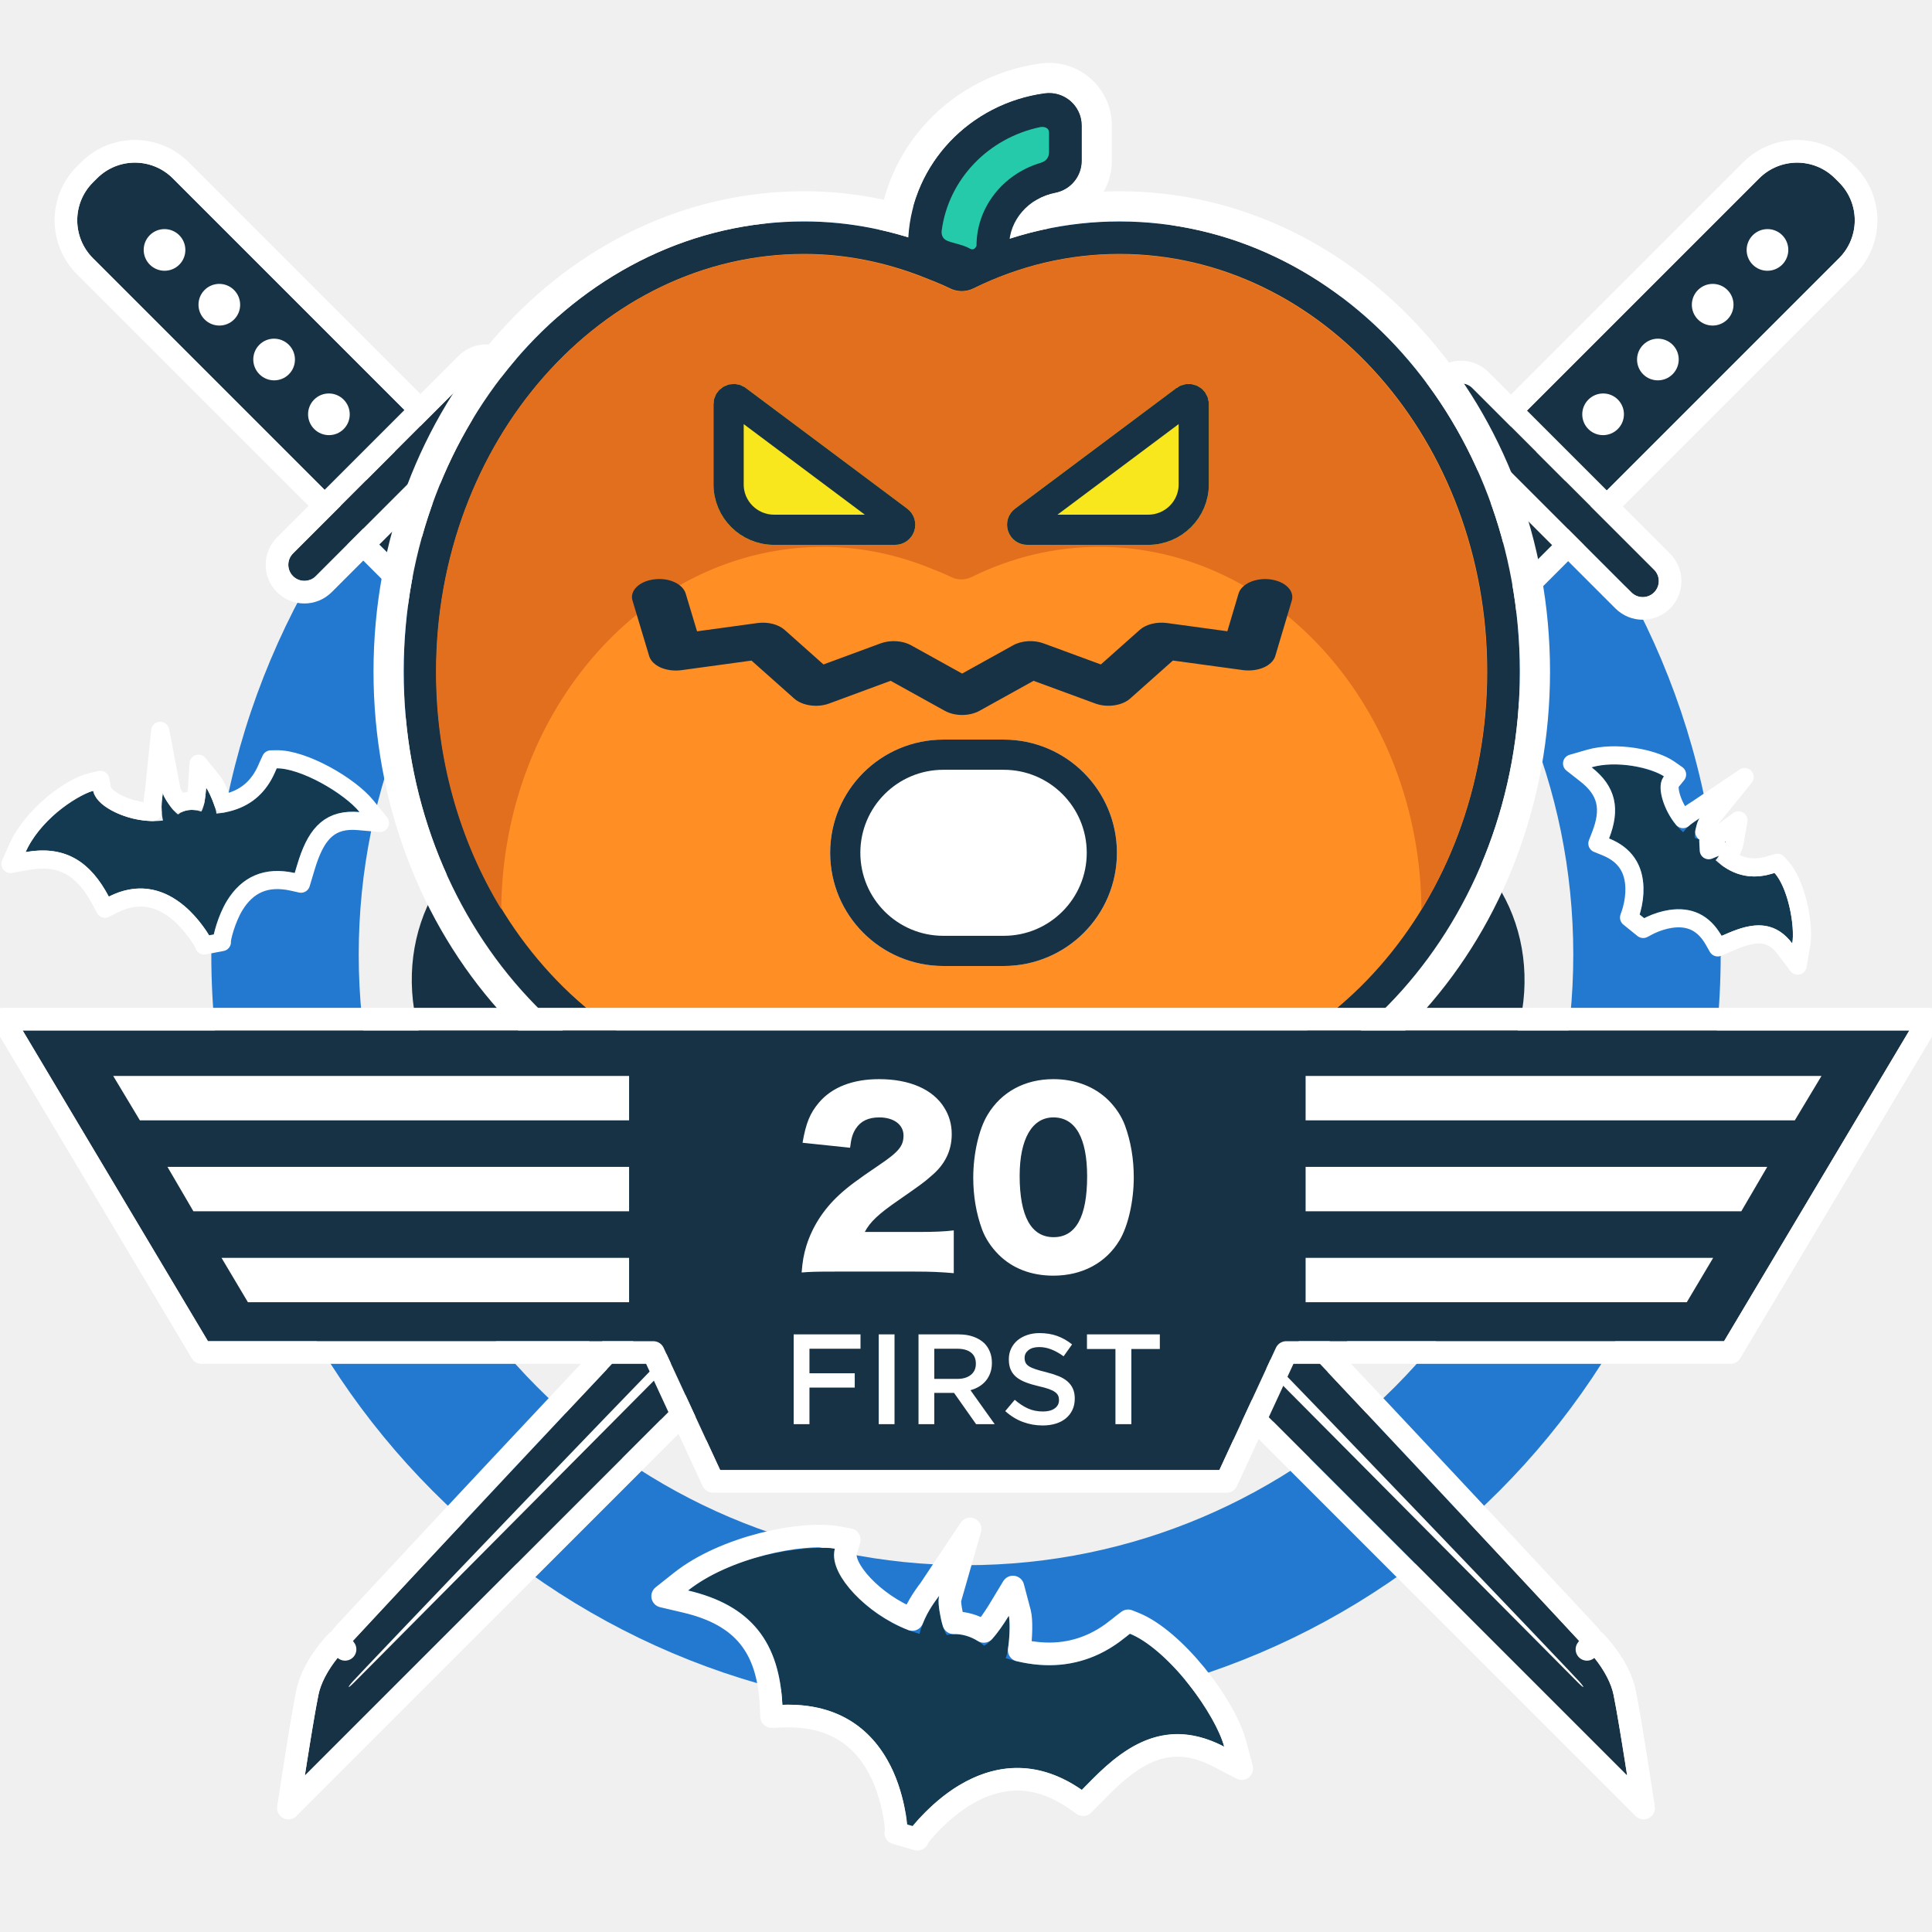
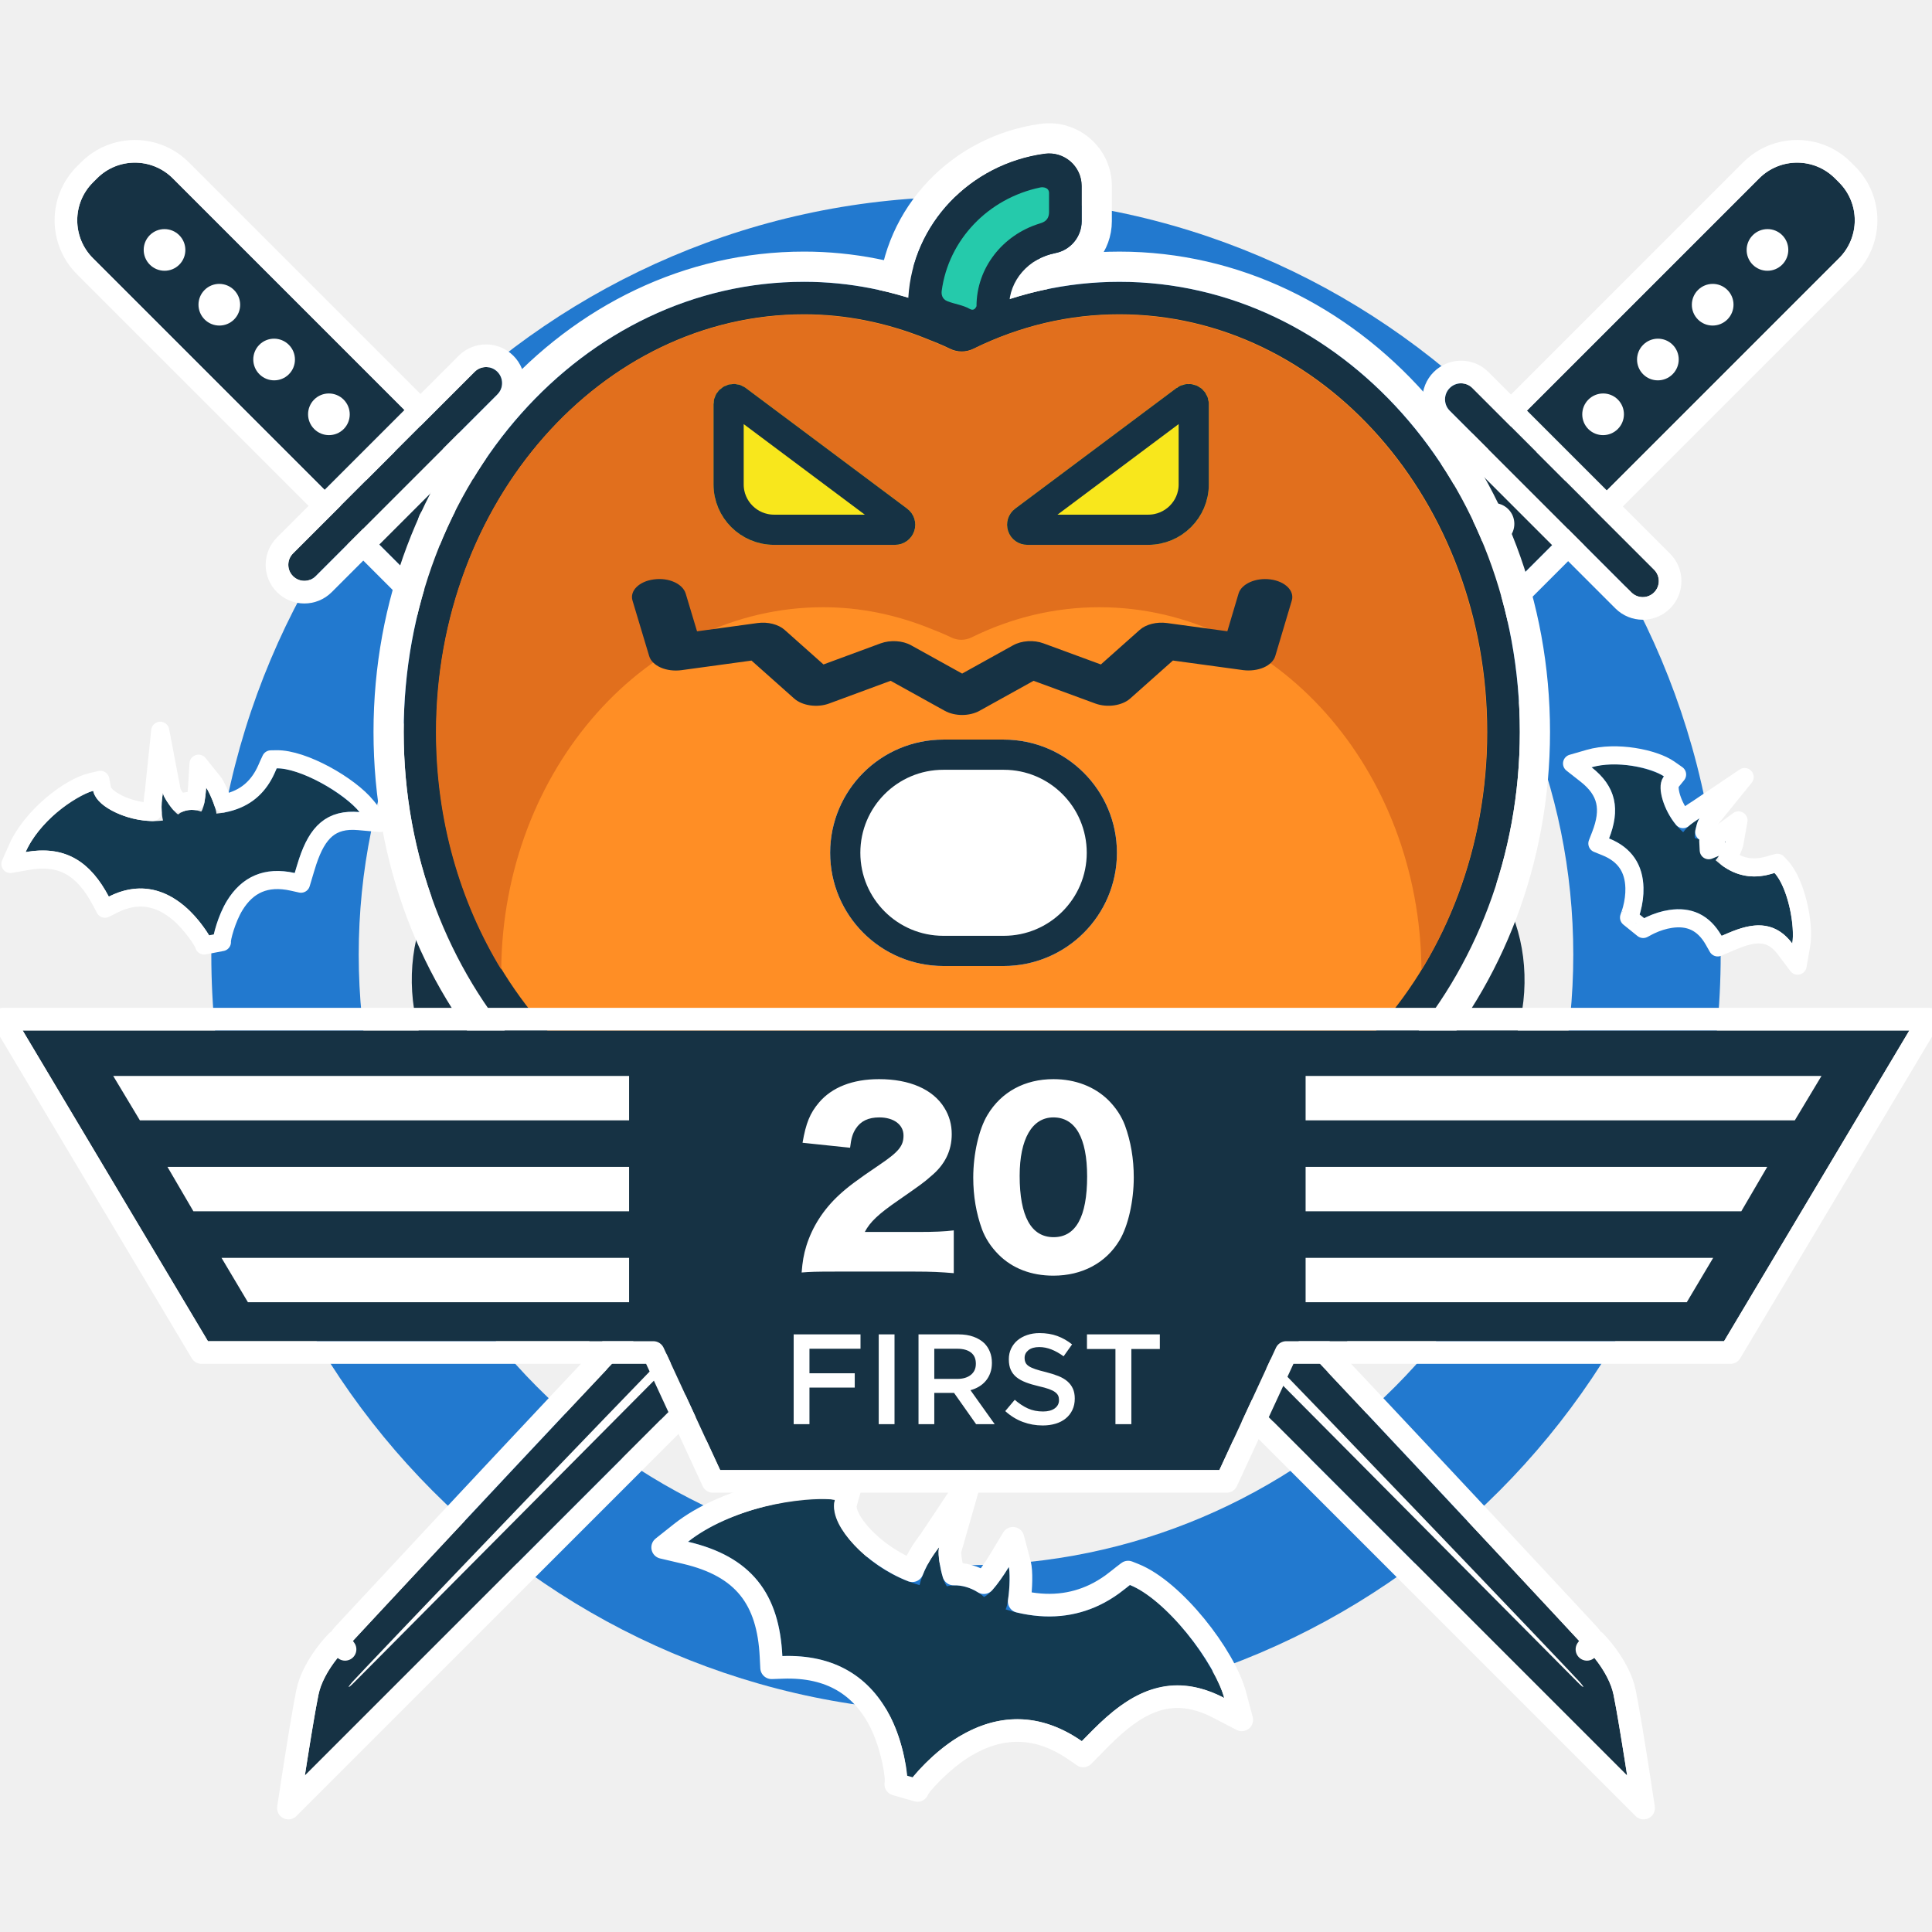
<svg xmlns="http://www.w3.org/2000/svg" xmlns:xlink="http://www.w3.org/1999/xlink" width="128" height="128" viewBox="0 0 128 128">
  <defs>
-     <path id="a" d="M62.861,64.463 C61.961,64.026 60.957,64.077 60.299,64.463 C59.811,64.087 59.09,62.581 59.09,62.102 C59.016,62.334 58.481,63.494 58.537,64.886 C54.835,64.886 51.589,62.569 51.589,61 C50.481,61.111 45.525,62.824 43,66.352 C47.667,66.124 49.891,68.374 51.094,71.91 C58.658,69.452 61.407,77.414 61.407,78 C61.407,77.473 64.421,69.383 71.721,71.862 C72.993,69.526 74.946,65.481 80,66.509 C78.942,64.741 74.8,61.323 71.93,61.036 C71.409,61.737 69.519,64.974 64.463,64.862 C64.559,64.242 64.104,62.462 63.89,62.103 C63.753,62.606 63.321,64.057 62.861,64.463 Z" />
+     <path id="a" d="M62.861,61.233 C61.961,60.796 60.957,60.847 60.299,61.233 C59.811,60.857 59.09,59.351 59.09,58.872 C59.016,59.104 58.481,60.264 58.537,61.656 C54.835,61.656 51.589,59.339 51.589,57.77 C50.481,57.881 45.525,59.594 43,63.122 C47.667,62.894 49.891,65.144 51.094,68.68 C58.658,66.222 61.407,74.184 61.407,74.77 C61.407,74.243 64.421,66.153 71.721,68.632 C72.993,66.296 74.946,62.251 80,63.279 C78.942,61.511 74.8,58.093 71.93,57.806 C71.409,58.507 69.519,61.744 64.463,61.632 C64.559,61.012 64.104,59.232 63.89,58.873 C63.753,59.376 63.321,60.827 62.861,61.233 Z" />
    <path id="b" d="M111.977,12.022 C111.673,11.638 111.228,11.458 110.867,11.504 C110.729,11.231 110.713,10.387 110.807,10.165 C110.729,10.258 110.269,10.687 110.02,11.344 C108.416,10.595 107.466,8.864 107.774,8.137 C107.272,7.965 104.788,7.756 103,8.88 C105.067,9.718 105.588,11.21 105.414,13.092 C109.174,13.484 108.799,17.729 108.684,18 C108.788,17.756 111.685,14.617 114.36,17.243 C115.371,16.418 117.013,14.939 119,16.438 C118.89,15.404 117.767,12.983 116.58,12.269 C116.216,12.488 114.761,13.606 112.592,12.531 C112.756,12.264 112.909,11.347 112.887,11.137 C112.729,11.342 112.256,11.927 111.977,12.022 Z" />
    <path id="c" d="M13.221,10.229 C12.841,9.729 12.285,9.496 11.833,9.555 C11.662,9.2 11.641,8.103 11.759,7.815 C11.662,7.935 11.087,8.493 10.775,9.347 C8.77,8.373 7.582,6.124 7.968,5.179 C7.34,4.954 4.235,4.682 2,6.143 C4.584,7.233 5.235,9.174 5.017,11.62 C9.718,12.129 9.249,17.647 9.105,18 C9.235,17.683 12.856,13.602 16.2,17.016 C17.463,15.943 19.516,14.02 22,15.969 C21.862,14.626 20.459,11.478 18.975,10.55 C18.52,10.835 16.701,12.288 13.99,10.89 C14.195,10.543 14.386,9.351 14.358,9.078 C14.161,9.345 13.57,10.105 13.221,10.229 Z" />
    <path id="d" d="M5.12,3.553 C5.12,1.591 6.707,0 8.664,0 L9.059,0 C11.016,0 12.603,1.59 12.603,3.553 L12.603,47.784 L5.12,47.784 L5.12,3.553 Z" />
    <path id="e" d="M0,0 L6.302,0 C6.302,0 6.165,16.61 5.504,42.956 C4.843,69.302 4.032,90.533 4.032,90.533 C4.032,90.533 4.032,92.57 3.151,93.904 C2.27,95.239 0,98.332 0,98.332 L0,0 Z" />
    <rect id="f" width="17.723" height="1.975" y="47.389" rx=".987" />
    <path id="g" d="M5.12,3.553 C5.12,1.591 6.707,0 8.664,0 L9.059,0 C11.016,0 12.603,1.59 12.603,3.553 L12.603,47.784 L5.12,47.784 L5.12,3.553 Z" />
    <path id="h" d="M0,0 L6.302,0 C6.302,0 6.165,16.61 5.504,42.956 C4.843,69.302 4.032,90.533 4.032,90.533 C4.032,90.533 4.032,92.57 3.151,93.904 C2.27,95.239 0,98.332 0,98.332 L0,0 Z" />
    <rect id="i" width="17.723" height="1.975" y="47.389" rx=".987" />
    <rect id="j" width="19.149" height="2.126" x=".461" y=".654" rx="1.063" />
    <rect id="k" width="19.149" height="2.126" x=".536" y=".361" rx="1.063" />
    <path id="l" d="M44.92,4.6 C44.92,5.63 44.189,6.516 43.175,6.714 C41.394,7.061 40.114,8.543 40.114,10.234 L40.114,10.598 C40.114,12.152 38.513,13.195 37.085,12.571 C36.475,12.304 35.808,12.075 35.005,11.848 C34.029,11.572 33.376,10.656 33.437,9.647 C33.729,4.783 37.531,0.81 42.464,0.132 C43.763,-0.046 44.92,0.959 44.92,2.266 L44.92,4.6 Z" />
    <path id="m" d="M36.976,11.031 C40.294,9.43 43.812,8.616 47.42,8.616 C62.118,8.616 73.95,22.051 73.95,38.44 C73.95,54.829 62.118,68.265 47.42,68.265 L26.533,68.265 C11.835,68.265 0.003,54.83 0.003,38.44 C0.003,22.051 11.835,8.615 26.533,8.615 C29.524,8.615 32.481,9.203 35.362,10.352 C36.235,10.7 36.592,10.848 36.976,11.031 Z" />
-     <rect id="n" width="19" height="15" x="28.257" y="42.946" rx="7.5" />
-     <path id="o" d="M41.314,30.044 C40.738,30.044 40.228,29.677 40.046,29.133 C39.863,28.589 40.051,27.989 40.512,27.645 L51.206,19.651 C51.611,19.346 52.155,19.302 52.606,19.524 C53.059,19.751 53.345,20.211 53.345,20.716 L53.345,26.046 C53.345,28.25 51.546,30.044 49.334,30.044 L41.314,30.044 Z M32.56,30.044 L24.539,30.044 C22.328,30.044 20.529,28.25 20.529,26.046 L20.529,20.716 C20.529,20.211 20.815,19.751 21.268,19.524 C21.718,19.302 22.262,19.346 22.667,19.651 L33.361,27.645 C33.822,27.989 34.01,28.589 33.827,29.133 C33.646,29.677 33.135,30.044 32.56,30.044 Z" />
+     <rect id="n" width="19" height="15" x="28.257" y="38.946" rx="7.5" />
+     <path id="o" d="M41.314,26.044 C40.738,26.044 40.228,25.677 40.046,25.133 C39.863,24.589 40.051,23.989 40.512,23.645 L51.206,15.651 C51.611,15.346 52.155,15.302 52.606,15.524 C53.059,15.751 53.345,16.211 53.345,16.716 L53.345,22.046 C53.345,24.25 51.546,26.044 49.334,26.044 L41.314,26.044 Z M32.56,26.044 L24.539,26.044 C22.328,26.044 20.529,24.25 20.529,22.046 L20.529,16.716 C20.529,16.211 20.815,15.751 21.268,15.524 C21.718,15.302 22.262,15.346 22.667,15.651 L33.361,23.645 C33.822,23.989 34.01,24.589 33.827,25.133 C33.646,25.677 33.135,26.044 32.56,26.044 Z" />
    <path id="p" d="M84.736,83.858 L114.223,83.858 L126.5,63.27 L1.5,63.27 L13.777,83.858 L43.764,83.858 L47.713,92.395 L80.787,92.395 L84.736,83.858 Z" />
  </defs>
  <g fill="none" fill-rule="evenodd">
    <rect width="128" height="128" />
    <g transform="translate(0 5)">
      <g fill-rule="nonzero" transform="translate(1 8.034)">
        <path fill="#2279CF" d="M63,90.664 C85.211,90.664 103.234,72.563 103.234,50.215 C103.234,27.866 85.211,9.766 63,9.766 C40.789,9.766 22.766,27.866 22.766,50.215 C22.766,72.563 40.789,90.664 63,90.664 Z M63,100.429 C35.386,100.429 13,77.947 13,50.215 C13,22.482 35.386,0 63,0 C90.614,0 113,22.482 113,50.215 C113,77.947 90.614,100.429 63,100.429 Z" />
        <g transform="translate(0 30.966)" stroke-linecap="round" stroke-linejoin="round">
-           <g transform="rotate(16 61.5 69.5)">
+           <g transform="rotate(16 61.5 66.27)">
            <use fill="#133A51" fill-rule="evenodd" xlink:href="#a" />
-             <path stroke="#FFFFFF" stroke-width="1.5" d="M62.583,63.556 C62.774,63.162 63,62.518 63.166,61.907 L63.628,60.199 L64.534,61.719 C64.777,62.127 65.072,63.236 65.18,64.105 C67.148,64.019 68.664,63.37 69.854,62.322 C70.207,62.01 70.512,61.679 70.795,61.32 C70.961,61.109 71.368,60.535 71.329,60.588 L71.582,60.248 L72.005,60.29 C74.811,60.57 79.259,63.809 80.644,66.124 L81.516,67.583 L79.85,67.244 C76.96,66.656 75.097,67.759 73.483,70.284 C73.289,70.586 73.101,70.905 72.894,71.277 C72.813,71.422 72.732,71.569 72.629,71.759 C72.502,71.994 72.434,72.121 72.379,72.221 L72.077,72.776 L71.48,72.573 C68.567,71.583 66.237,72.328 64.374,74.317 C63.173,75.599 62.157,77.631 62.157,78 L60.657,78 C60.657,77.572 59.715,75.59 58.538,74.324 C56.719,72.367 54.363,71.636 51.326,72.623 L50.623,72.851 L50.384,72.151 C49.153,68.537 47,66.907 43.037,67.101 L41.488,67.177 L42.39,65.916 C44.55,62.898 49.166,60.49 51.514,60.254 L52.339,60.171 L52.339,61 C52.339,62.129 54.999,63.838 57.809,64.102 C57.854,63.615 57.955,63.137 58.098,62.665 C58.191,62.357 58.4,61.796 58.376,61.874 L59.84,57.281 L59.84,62.102 C59.84,62.31 60.207,63.096 60.506,63.557 C61.146,63.355 61.882,63.352 62.583,63.556 Z" />
+             <path stroke="#FFFFFF" stroke-width="1.5" d="M62.583,60.326 C62.774,59.932 63,59.288 63.166,58.677 L63.628,56.969 L64.534,58.489 C64.777,58.897 65.072,60.006 65.18,60.875 C67.148,60.789 68.664,60.14 69.854,59.092 C70.207,58.78 70.512,58.449 70.795,58.09 C70.961,57.879 71.368,57.305 71.329,57.358 L71.582,57.018 L72.005,57.06 C74.811,57.34 79.259,60.579 80.644,62.894 L81.516,64.353 L79.85,64.014 C76.96,63.426 75.097,64.529 73.483,67.054 C73.289,67.356 73.101,67.675 72.894,68.047 C72.813,68.192 72.732,68.339 72.629,68.529 C72.502,68.764 72.434,68.891 72.379,68.991 L72.077,69.546 L71.48,69.343 C68.567,68.353 66.237,69.098 64.374,71.087 C63.173,72.369 62.157,74.401 62.157,74.77 L60.657,74.77 C60.657,74.342 59.715,72.36 58.538,71.094 C56.719,69.137 54.363,68.406 51.326,69.393 L50.623,69.621 L50.384,68.921 C49.153,65.307 47,63.677 43.037,63.871 L41.488,63.947 L42.39,62.686 C44.55,59.668 49.166,57.26 51.514,57.024 L52.339,56.941 L52.339,57.77 C52.339,58.899 54.999,60.608 57.809,60.872 C57.854,60.385 57.955,59.907 58.098,59.435 C58.191,59.127 58.4,58.566 58.376,58.644 L59.84,54.051 L59.84,58.872 C59.84,59.08 60.207,59.866 60.506,60.327 C61.146,60.125 61.882,60.122 62.583,60.326 Z" />
          </g>
          <g transform="rotate(16 111 13)">
            <use fill="#133A51" fill-rule="evenodd" xlink:href="#b" />
            <path stroke="#FFFFFF" stroke-width="1.2" d="M112.013,11.239 C112.173,11.352 112.321,11.49 112.447,11.65 L111.977,12.022 L111.783,11.454 C111.81,11.445 111.9,11.36 112.013,11.239 Z M112.013,11.239 C112.136,11.107 112.287,10.933 112.411,10.771 L113.326,9.58 L113.483,11.074 C113.508,11.304 113.442,11.781 113.338,12.198 C114.238,12.52 115.014,12.43 115.728,12.075 C115.835,12.022 115.934,11.966 116.039,11.901 C116.084,11.874 116.238,11.775 116.271,11.755 L116.58,11.569 L116.889,11.755 C118.121,12.496 119.445,14.959 119.597,16.374 L119.744,17.75 L118.639,16.917 C117.529,16.08 116.584,16.269 115.331,17.231 C115.236,17.303 115.14,17.38 115.027,17.472 C114.968,17.52 114.772,17.681 114.739,17.708 L114.323,18.047 L113.94,17.671 C112.952,16.702 111.913,16.588 110.806,17.092 C110.387,17.282 109.984,17.553 109.634,17.861 C109.419,18.049 109.224,18.265 109.236,18.234 L108.132,17.766 C108.127,17.777 108.156,17.484 108.151,17.184 C108.143,16.711 108.073,16.222 107.93,15.772 C107.553,14.579 106.752,13.835 105.352,13.689 L104.762,13.627 L104.816,13.037 C104.986,11.2 104.423,10.104 102.775,9.436 L101.689,8.995 L102.681,8.372 C104.278,7.368 106.834,7.18 107.969,7.57 L108.578,7.779 L108.326,8.372 C108.164,8.755 108.811,9.845 109.77,10.509 C109.793,10.472 109.817,10.436 109.841,10.399 C110.022,10.132 110.665,9.401 110.348,9.779 L112.927,6.708 L111.36,10.4 C111.34,10.445 111.342,10.718 111.358,10.942 C111.587,10.996 111.81,11.097 112.013,11.239 Z" />
          </g>
          <g transform="rotate(-33 12 11.5)">
            <use fill="#133A51" fill-rule="evenodd" xlink:href="#c" />
            <path stroke="#FFFFFF" stroke-width="1.2" d="M13.281,9.435 C13.457,9.25 13.685,8.979 13.876,8.721 L14.798,7.472 L14.955,9.017 C14.986,9.322 14.883,10.023 14.736,10.574 C15.958,11.071 17.007,10.96 17.969,10.463 C18.106,10.392 18.234,10.317 18.368,10.231 C18.426,10.193 18.618,10.066 18.657,10.041 L18.975,9.842 L19.293,10.041 C20.786,10.974 22.414,14.124 22.597,15.907 L22.741,17.313 L21.63,16.441 C20.182,15.306 18.942,15.565 17.331,16.85 C17.212,16.945 17.091,17.046 16.948,17.167 C16.874,17.229 16.629,17.438 16.588,17.473 L16.162,17.835 L15.771,17.436 C14.491,16.129 13.136,15.974 11.703,16.651 C10.767,17.094 9.741,18.029 9.661,18.227 L8.55,17.773 C8.649,17.53 8.626,16.101 8.304,15.043 C7.813,13.428 6.762,12.412 4.953,12.216 L4.368,12.153 L4.42,11.566 C4.639,9.098 3.895,7.594 1.767,6.696 L0.728,6.258 L1.672,5.641 C3.631,4.36 6.787,4.119 8.17,4.614 L8.76,4.825 L8.523,5.405 C8.27,6.025 9.182,7.607 10.507,8.5 C10.558,8.408 10.613,8.318 10.67,8.229 C10.8,8.029 10.937,7.848 11.083,7.675 C11.158,7.587 11.296,7.434 11.292,7.438 L13.859,4.26 L12.315,8.042 C12.272,8.147 12.274,8.634 12.311,8.977 C12.653,9.041 12.988,9.2 13.281,9.435 Z" />
          </g>
        </g>
        <path fill="#163244" d="M61.572,57.869 L61.588,71.63 C61.588,71.63 61.9,77.089 54.559,81.346 C48.916,84.617 41.829,82.421 38.317,76.312 C36.392,72.962 35.922,68.768 37.042,65.229 C33.43,64.433 30.048,61.928 28.122,58.578 C24.61,52.469 26.26,45.207 31.903,41.935 C39.439,37.566 44.559,40.83 44.559,40.83 L55.9,47.686 C55.631,48.48 55.485,49.33 55.485,50.215 C55.485,51.084 55.626,51.92 55.886,52.701 C55.07,52.235 54.037,52.204 53.165,52.709 C51.857,53.468 51.409,55.147 52.164,56.461 C52.919,57.774 54.591,58.224 55.899,57.466 C56.741,56.978 57.227,56.108 57.265,55.2 C58.348,56.52 59.853,57.479 61.572,57.869 Z M70.651,47.558 L81.728,40.86 C81.728,40.86 86.849,37.597 94.385,41.966 C100.027,45.238 101.677,52.5 98.165,58.609 C96.239,61.958 92.858,64.464 89.245,65.26 C90.365,68.799 89.896,72.993 87.97,76.343 C84.458,82.452 77.371,84.648 71.729,81.376 C64.387,77.12 64.699,71.661 64.699,71.661 L64.715,57.932 C66.417,57.619 67.926,56.751 69.051,55.523 C69.17,56.322 69.637,57.061 70.388,57.497 C71.696,58.255 73.368,57.805 74.123,56.491 C74.878,55.178 74.43,53.498 73.122,52.74 C72.372,52.305 71.503,52.268 70.755,52.563 C70.986,51.821 71.11,51.033 71.11,50.215 C71.11,49.282 70.948,48.387 70.651,47.558 Z M57.332,45.149 L46.016,38.862 C46.016,38.862 40.642,36.04 40.642,27.301 C40.642,20.758 46.079,15.692 53.103,15.692 C56.954,15.692 60.806,17.381 63.298,20.125 C65.79,17.381 69.642,15.692 73.493,15.692 C80.517,15.692 85.954,20.758 85.954,27.301 C85.954,35.814 81.091,38.273 81.091,38.273 L69.243,45.124 C68.162,43.852 66.684,42.931 65.001,42.556 C65.63,42.052 66.032,41.277 66.032,40.407 C66.032,38.89 64.808,37.661 63.298,37.661 C61.788,37.661 60.564,38.89 60.564,40.407 C60.564,41.277 60.966,42.052 61.595,42.556 C59.901,42.934 58.415,43.864 57.332,45.149 Z M63.298,54.53 C60.925,54.53 59.001,52.598 59.001,50.215 C59.001,47.831 60.925,45.899 63.298,45.899 C65.671,45.899 67.595,47.831 67.595,50.215 C67.595,52.598 65.671,54.53 63.298,54.53 Z" />
      </g>
      <g transform="rotate(-45 15.968 6.576)">
        <use fill="#163244" xlink:href="#d" />
        <path stroke="#FFFFFF" stroke-width="1.5" d="M4.37,3.553 C4.37,1.177 6.292,-0.75 8.664,-0.75 L9.059,-0.75 C11.431,-0.75 13.353,1.176 13.353,3.553 L13.353,48.534 L4.37,48.534 L4.37,3.553 Z" />
        <path fill="#FFFFFF" d="M8.862,7.898 C8.1,7.898 7.483,7.279 7.483,6.516 C7.483,5.753 8.1,5.134 8.862,5.134 C9.623,5.134 10.24,5.753 10.24,6.516 C10.24,7.279 9.623,7.898 8.862,7.898 Z M8.862,13.032 C8.1,13.032 7.483,12.413 7.483,11.65 C7.483,10.886 8.1,10.268 8.862,10.268 C9.623,10.268 10.24,10.886 10.24,11.65 C10.24,12.413 9.623,13.032 8.862,13.032 Z M8.862,18.166 C8.1,18.166 7.483,17.547 7.483,16.784 C7.483,16.02 8.1,15.401 8.862,15.401 C9.623,15.401 10.24,16.02 10.24,16.784 C10.24,17.547 9.623,18.166 8.862,18.166 Z M8.862,23.3 C8.1,23.3 7.483,22.681 7.483,21.917 C7.483,21.154 8.1,20.535 8.862,20.535 C9.623,20.535 10.24,21.154 10.24,21.917 C10.24,22.681 9.623,23.3 8.862,23.3 Z M8.862,28.433 C8.1,28.433 7.483,27.815 7.483,27.051 C7.483,26.288 8.1,25.669 8.862,25.669 C9.623,25.669 10.24,26.288 10.24,27.051 C10.24,27.815 9.623,28.433 8.862,28.433 Z M8.862,33.567 C8.1,33.567 7.483,32.948 7.483,32.185 C7.483,31.422 8.1,30.803 8.862,30.803 C9.623,30.803 10.24,31.422 10.24,32.185 C10.24,32.948 9.623,33.567 8.862,33.567 Z M8.862,38.701 C8.1,38.701 7.483,38.082 7.483,37.319 C7.483,36.555 8.1,35.937 8.862,35.937 C9.623,35.937 10.24,36.555 10.24,37.319 C10.24,38.082 9.623,38.701 8.862,38.701 Z M8.862,43.835 C8.1,43.835 7.483,43.216 7.483,42.453 C7.483,41.689 8.1,41.07 8.862,41.07 C9.623,41.07 10.24,41.689 10.24,42.453 C10.24,43.216 9.623,43.835 8.862,43.835 Z" />
        <g transform="translate(5.908 48.179)">
          <g stroke-linecap="round" stroke-linejoin="round">
            <use fill="#163244" xlink:href="#e" />
            <path stroke="#FFFFFF" stroke-width="1.5" d="M-0.75,-0.75 L7.058,-0.75 L7.052,0.006 C7.05,0.136 7.048,0.393 7.044,0.773 C7.038,1.405 7.03,2.154 7.02,3.016 C6.991,5.478 6.952,8.351 6.9,11.61 C6.754,20.919 6.543,31.446 6.254,42.975 C6.154,46.95 6.048,50.947 5.935,54.948 C5.683,63.927 5.412,72.528 5.142,80.45 C5.047,83.223 4.959,85.713 4.88,87.882 C4.853,88.642 4.828,89.307 4.807,89.873 C4.794,90.212 4.786,90.444 4.032,90.533 L4.782,90.533 C4.782,90.699 4.769,90.972 4.732,91.317 C4.67,91.892 4.559,92.469 4.383,93.015 C4.228,93.498 4.029,93.936 3.777,94.318 C3.48,94.767 3.018,95.43 2.43,96.253 C2.394,96.304 2.394,96.304 2.357,96.355 C1.974,96.892 1.563,97.461 1.153,98.025 C0.906,98.364 0.714,98.626 0.605,98.776 L-0.75,100.622 L-0.75,-0.75 Z" />
          </g>
          <path fill="#FFFFFF" d="M2.363,0 L3.491,0 C3.491,0 3.345,15.817 3.097,40.576 C2.85,65.335 2.2,91.112 2.165,91.686 C2.13,92.26 2.055,92.292 2.055,91.67 C2.055,90.469 2.363,0 2.363,0 Z" />
        </g>
        <g>
          <use fill="#163244" xlink:href="#f" />
          <rect width="19.223" height="3.475" x="-.75" y="46.639" stroke="#FFFFFF" stroke-width="1.5" rx="1.737" />
        </g>
      </g>
      <g transform="scale(-1 1) rotate(-45 -48.032 161.086)">
        <use fill="#163244" xlink:href="#g" />
        <path stroke="#FFFFFF" stroke-width="1.5" d="M4.37,3.553 C4.37,1.177 6.292,-0.75 8.664,-0.75 L9.059,-0.75 C11.431,-0.75 13.353,1.176 13.353,3.553 L13.353,48.534 L4.37,48.534 L4.37,3.553 Z" />
        <path fill="#FFFFFF" d="M8.862,7.898 C8.1,7.898 7.483,7.279 7.483,6.516 C7.483,5.753 8.1,5.134 8.862,5.134 C9.623,5.134 10.24,5.753 10.24,6.516 C10.24,7.279 9.623,7.898 8.862,7.898 Z M8.862,13.032 C8.1,13.032 7.483,12.413 7.483,11.65 C7.483,10.886 8.1,10.268 8.862,10.268 C9.623,10.268 10.24,10.886 10.24,11.65 C10.24,12.413 9.623,13.032 8.862,13.032 Z M8.862,18.166 C8.1,18.166 7.483,17.547 7.483,16.784 C7.483,16.02 8.1,15.401 8.862,15.401 C9.623,15.401 10.24,16.02 10.24,16.784 C10.24,17.547 9.623,18.166 8.862,18.166 Z M8.862,23.3 C8.1,23.3 7.483,22.681 7.483,21.917 C7.483,21.154 8.1,20.535 8.862,20.535 C9.623,20.535 10.24,21.154 10.24,21.917 C10.24,22.681 9.623,23.3 8.862,23.3 Z M8.862,28.433 C8.1,28.433 7.483,27.815 7.483,27.051 C7.483,26.288 8.1,25.669 8.862,25.669 C9.623,25.669 10.24,26.288 10.24,27.051 C10.24,27.815 9.623,28.433 8.862,28.433 Z M8.862,33.567 C8.1,33.567 7.483,32.948 7.483,32.185 C7.483,31.422 8.1,30.803 8.862,30.803 C9.623,30.803 10.24,31.422 10.24,32.185 C10.24,32.948 9.623,33.567 8.862,33.567 Z M8.862,38.701 C8.1,38.701 7.483,38.082 7.483,37.319 C7.483,36.555 8.1,35.937 8.862,35.937 C9.623,35.937 10.24,36.555 10.24,37.319 C10.24,38.082 9.623,38.701 8.862,38.701 Z M8.862,43.835 C8.1,43.835 7.483,43.216 7.483,42.453 C7.483,41.689 8.1,41.07 8.862,41.07 C9.623,41.07 10.24,41.689 10.24,42.453 C10.24,43.216 9.623,43.835 8.862,43.835 Z" />
        <g transform="translate(5.908 48.179)">
          <g stroke-linecap="round" stroke-linejoin="round">
            <use fill="#163244" xlink:href="#h" />
            <path stroke="#FFFFFF" stroke-width="1.5" d="M-0.75,-0.75 L7.058,-0.75 L7.052,0.006 C7.05,0.136 7.048,0.393 7.044,0.773 C7.038,1.405 7.03,2.154 7.02,3.016 C6.991,5.478 6.952,8.351 6.9,11.61 C6.754,20.919 6.543,31.446 6.254,42.975 C6.154,46.95 6.048,50.947 5.935,54.948 C5.683,63.927 5.412,72.528 5.142,80.45 C5.047,83.223 4.959,85.713 4.88,87.882 C4.853,88.642 4.828,89.307 4.807,89.873 C4.794,90.212 4.786,90.444 4.032,90.533 L4.782,90.533 C4.782,90.699 4.769,90.972 4.732,91.317 C4.67,91.892 4.559,92.469 4.383,93.015 C4.228,93.498 4.029,93.936 3.777,94.318 C3.48,94.767 3.018,95.43 2.43,96.253 C2.394,96.304 2.394,96.304 2.357,96.355 C1.974,96.892 1.563,97.461 1.153,98.025 C0.906,98.364 0.714,98.626 0.605,98.776 L-0.75,100.622 L-0.75,-0.75 Z" />
          </g>
          <path fill="#FFFFFF" d="M2.363,0 L3.491,0 C3.491,0 3.345,15.817 3.097,40.576 C2.85,65.335 2.2,91.112 2.165,91.686 C2.13,92.26 2.055,92.292 2.055,91.67 C2.055,90.469 2.363,0 2.363,0 Z" />
        </g>
        <g>
          <use fill="#163244" xlink:href="#i" />
          <rect width="19.223" height="3.475" x="-.75" y="46.639" stroke="#FFFFFF" stroke-width="1.5" rx="1.737" />
        </g>
      </g>
-       <g transform="translate(18 1)">
-         <g transform="matrix(-1 0 0 1 94 16.615)">
+       <g transform="translate(18 5)">
+         <g transform="matrix(-1 0 0 1 94 12.615)">
          <g transform="rotate(-45 19.442 6.82)">
            <use fill="#163244" xlink:href="#j" />
            <rect width="20.649" height="3.626" x="-.289" y="-.096" stroke="#FFFFFF" stroke-width="1.5" rx="1.813" />
          </g>
          <g transform="scale(-1 1) rotate(-45 -28.967 120.9)">
            <use fill="#163244" xlink:href="#k" />
            <rect width="20.649" height="3.626" x="-.214" y="-.389" stroke="#FFFFFF" stroke-width="1.5" rx="1.813" />
          </g>
        </g>
        <g transform="translate(8.743 .054)">
          <g fill-rule="nonzero">
            <use fill="#163244" fill-rule="evenodd" xlink:href="#l" />
            <path stroke="#FFFFFF" stroke-width="2" d="M45.92,4.6 C45.92,6.109 44.849,7.406 43.366,7.695 C42.048,7.952 41.114,9.029 41.114,10.234 L41.114,10.598 C41.114,12.875 38.772,14.4 36.684,13.487 C36.13,13.245 35.509,13.029 34.733,12.81 C33.305,12.407 32.35,11.066 32.439,9.587 C32.759,4.254 36.914,-0.114 42.328,-0.858 C44.227,-1.119 45.92,0.352 45.92,2.266 L45.92,4.6 Z" />
          </g>
          <g fill-rule="nonzero">
            <use fill="#163244" fill-rule="evenodd" xlink:href="#m" />
            <path stroke="#FFFFFF" stroke-width="2" d="M36.969,9.929 C40.298,8.396 43.817,7.616 47.42,7.616 C62.658,7.616 74.95,21.477 74.95,38.44 C74.95,55.403 62.658,69.265 47.42,69.265 L26.533,69.265 C11.295,69.265 -0.997,55.403 -0.997,38.44 C-0.997,21.477 11.295,7.615 26.533,7.615 C29.64,7.615 32.723,8.223 35.732,9.423 C36.328,9.66 36.685,9.806 36.969,9.929 Z" />
          </g>
          <path fill="#163244" fill-rule="nonzero" d="M44.92,4.6 C44.92,5.63 44.189,6.516 43.175,6.714 C41.394,7.061 40.114,8.543 40.114,10.234 L40.114,10.598 C40.114,12.152 38.513,13.195 37.085,12.571 C36.475,12.304 35.808,12.075 35.005,11.848 C34.029,11.572 33.376,10.656 33.437,9.647 C33.729,4.783 37.531,0.81 42.464,0.132 C43.763,-0.046 44.92,0.959 44.92,2.266 L44.92,4.6 Z" />
          <path fill="#FF8E25" fill-rule="nonzero" d="M47.42,66.111 L26.533,66.111 C13.095,66.111 2.164,53.698 2.164,38.44 C2.164,23.183 13.095,10.769 26.533,10.769 C29.284,10.769 31.969,11.319 34.551,12.348 C34.556,12.35 34.561,12.352 34.566,12.355 C35.115,12.574 35.665,12.786 36.203,13.051 C36.689,13.291 37.264,13.291 37.75,13.051 C40.825,11.538 44.078,10.769 47.42,10.769 C60.857,10.769 71.789,23.183 71.789,38.44 C71.789,53.698 60.857,66.111 47.42,66.111 Z" />
          <use fill="#FFFFFF" xlink:href="#n" />
-           <rect width="17" height="13" x="29.257" y="43.946" stroke="#163244" stroke-width="2" rx="6.5" />
+           <rect width="17" height="13" x="29.257" y="39.946" stroke="#163244" stroke-width="2" rx="6.5" />
          <path fill="#E16F1D" fill-rule="nonzero" d="M6.465,54.181 C3.74,49.714 2.142,44.296 2.142,38.463 C2.142,23.205 13.074,10.792 26.511,10.792 C29.262,10.792 31.948,11.342 34.529,12.37 C34.534,12.373 34.539,12.375 34.544,12.377 C35.093,12.596 35.643,12.809 36.181,13.074 C36.668,13.313 37.242,13.313 37.728,13.074 C40.804,11.561 44.057,10.792 47.399,10.792 C60.836,10.792 71.767,23.205 71.767,38.463 C71.767,44.305 70.165,49.73 67.432,54.201 C67.334,40.935 57.8,30.176 46.094,30.176 C43.168,30.176 40.319,30.85 37.626,32.175 C37.2,32.385 36.697,32.385 36.271,32.175 C35.8,31.943 35.318,31.757 34.838,31.565 C34.833,31.563 34.829,31.561 34.824,31.559 C32.564,30.658 30.213,30.176 27.803,30.176 C16.103,30.176 6.573,40.924 6.465,54.181 Z" />
          <path fill="#25CAAB" fill-rule="nonzero" d="M42.759,3.998 C42.759,3.465 42.759,3.046 42.759,2.739 C42.759,2.366 42.369,2.326 42.178,2.366 C38.734,3.082 36.093,5.831 35.646,9.226 C35.623,9.407 35.646,9.749 36.013,9.897 C36.502,10.095 37.039,10.147 37.505,10.412 C37.701,10.523 37.85,10.464 37.953,10.234 C37.953,7.685 39.696,5.518 42.1,4.767 C42.315,4.7 42.759,4.592 42.759,3.998 Z" />
          <g fill-rule="nonzero">
            <use fill="#F8E71C" fill-rule="evenodd" xlink:href="#o" />
-             <path stroke="#163244" stroke-width="2" d="M41.314,29.044 L49.334,29.044 C50.994,29.044 52.345,27.697 52.345,26.046 L52.345,20.716 C52.345,20.591 52.274,20.476 52.163,20.421 C52.046,20.363 51.906,20.375 51.805,20.451 L41.11,28.447 C40.995,28.532 40.949,28.68 40.995,28.816 C41.04,28.952 41.168,29.044 41.314,29.044 Z M32.56,29.044 C32.705,29.044 32.833,28.952 32.879,28.814 C32.924,28.68 32.878,28.532 32.762,28.446 L22.066,20.45 C21.967,20.375 21.827,20.363 21.715,20.419 C21.6,20.476 21.529,20.591 21.529,20.716 L21.529,26.046 C21.529,27.697 22.879,29.044 24.539,29.044 L32.56,29.044 Z" />
+             <path stroke="#163244" stroke-width="2" d="M41.314,25.044 L49.334,25.044 C50.994,25.044 52.345,23.697 52.345,22.046 L52.345,16.716 C52.345,16.591 52.274,16.476 52.163,16.421 C52.046,16.363 51.906,16.375 51.805,16.451 L41.11,24.447 C40.995,24.532 40.949,24.68 40.995,24.816 C41.04,24.952 41.168,25.044 41.314,25.044 Z M32.56,25.044 C32.705,25.044 32.833,24.952 32.879,24.814 C32.924,24.68 32.878,24.532 32.762,24.446 L22.066,16.45 C21.967,16.375 21.827,16.363 21.715,16.419 C21.6,16.476 21.529,16.591 21.529,16.716 L21.529,22.046 C21.529,23.697 22.879,25.044 24.539,25.044 L32.56,25.044 Z" />
          </g>
-           <path fill="#163244" fill-rule="nonzero" d="M57.425,32.333 C56.453,32.205 55.507,32.626 55.314,33.271 L54.572,35.769 L50.57,35.223 C49.887,35.132 49.182,35.308 48.766,35.678 L46.192,37.968 L42.398,36.573 C41.753,36.331 40.942,36.383 40.373,36.701 L37.001,38.572 L33.621,36.699 C33.053,36.382 32.246,36.335 31.593,36.573 L27.815,37.968 L25.244,35.68 C24.828,35.309 24.125,35.13 23.44,35.225 L19.438,35.773 L18.685,33.269 C18.49,32.625 17.558,32.194 16.572,32.334 C15.598,32.462 14.967,33.089 15.162,33.734 L16.267,37.414 C16.36,37.725 16.637,37.999 17.035,38.175 C17.434,38.349 17.923,38.407 18.392,38.348 L23.046,37.711 L25.874,40.227 C26.413,40.703 27.399,40.847 28.19,40.555 L32.263,39.05 L35.848,41.037 C36.181,41.222 36.592,41.315 37.001,41.315 C37.411,41.315 37.82,41.222 38.154,41.037 L41.733,39.051 L45.822,40.555 C46.609,40.844 47.599,40.703 48.134,40.226 L50.965,37.708 L55.622,38.344 C56.088,38.403 56.578,38.342 56.98,38.169 C57.378,37.994 57.656,37.719 57.748,37.408 L58.842,33.732 C59.033,33.086 58.399,32.461 57.425,32.333 Z" />
+           <path fill="#163244" fill-rule="nonzero" d="M57.425,28.333 C56.453,28.205 55.507,28.626 55.314,29.271 L54.572,31.769 L50.57,31.223 C49.887,31.132 49.182,31.308 48.766,31.678 L46.192,33.968 L42.398,32.573 C41.753,32.331 40.942,32.383 40.373,32.701 L37.001,34.572 L33.621,32.699 C33.053,32.382 32.246,32.335 31.593,32.573 L27.815,33.968 L25.244,31.68 C24.828,31.309 24.125,31.13 23.44,31.225 L19.438,31.773 L18.685,29.269 C18.49,28.625 17.558,28.194 16.572,28.334 C15.598,28.462 14.967,29.089 15.162,29.734 L16.267,33.414 C16.36,33.725 16.637,33.999 17.035,34.175 C17.434,34.349 17.923,34.407 18.392,34.348 L23.046,33.711 L25.874,36.227 C26.413,36.703 27.399,36.847 28.19,36.555 L32.263,35.05 L35.848,37.037 C36.181,37.222 36.592,37.315 37.001,37.315 C37.411,37.315 37.82,37.222 38.154,37.037 L41.733,35.051 L45.822,36.555 C46.609,36.844 47.599,36.703 48.134,36.226 L50.965,33.708 L55.622,34.344 C56.088,34.403 56.578,34.342 56.98,34.169 C57.378,33.994 57.656,33.719 57.748,33.408 L58.842,29.732 C59.033,29.086 58.399,28.461 57.425,28.333 Z" />
        </g>
      </g>
      <g stroke-linecap="round" stroke-linejoin="round">
        <use fill="#163244" xlink:href="#p" />
        <path stroke="#FFFFFF" stroke-width="1.5" d="M85.215,84.608 L81.266,93.145 L47.234,93.145 L43.285,84.608 L13.351,84.608 L0.18,62.52 L127.82,62.52 L114.649,84.608 L85.215,84.608 Z" />
      </g>
      <path fill="#FFFFFF" d="M60.625 79.246C61.69 79.246 62.32 79.276 63.19 79.351L63.19 76.516C62.605 76.591 61.915 76.621 60.79 76.621L57.295 76.621C57.64 75.961 58.195 75.436 59.5 74.536 61.03 73.471 61.18 73.366 61.675 72.931 62.605 72.166 63.055 71.236 63.055 70.141 63.055 69.496 62.89 68.911 62.56 68.386 61.81 67.171 60.265 66.496 58.24 66.496 56.485 66.496 55.12 67.036 54.265 68.041 53.665 68.746 53.395 69.406 53.17 70.711L56.32 71.041C56.395 70.411 56.485 70.111 56.695 69.781 57.025 69.271 57.535 69.031 58.255 69.031 59.215 69.031 59.86 69.511 59.86 70.231 59.86 70.921 59.545 71.311 58.255 72.181 56.725 73.216 56.155 73.651 55.585 74.176 54.535 75.151 53.815 76.291 53.425 77.536 53.245 78.121 53.17 78.571 53.11 79.306 53.665 79.261 54.01 79.246 55.36 79.246L60.625 79.246zM69.79 79.516C68.32 79.516 67.075 79.036 66.16 78.121 65.665 77.626 65.29 77.056 65.065 76.456 64.675 75.391 64.48 74.236 64.48 73.021 64.48 71.446 64.855 69.811 65.425 68.866 66.34 67.336 67.9 66.496 69.79 66.496 71.245 66.496 72.52 66.991 73.435 67.891 73.93 68.386 74.305 68.956 74.53 69.556 74.92 70.621 75.115 71.776 75.115 73.006 75.115 74.581 74.74 76.231 74.17 77.176 73.27 78.676 71.695 79.516 69.79 79.516zM69.79 69.031C68.38 69.031 67.555 70.456 67.555 72.901 67.555 75.586 68.32 76.966 69.805 76.966 71.275 76.966 72.025 75.616 72.025 72.946 72.025 70.381 71.245 69.031 69.79 69.031zM41.679 66.283L7.5 66.283 9.268 69.226 41.679 69.226 41.679 66.283zM41.679 72.309L11.095 72.309 12.814 75.252 41.679 75.252 41.679 72.309zM41.679 78.335L14.676 78.335 16.426 81.277 41.679 81.277 41.679 78.335z" />
      <path fill="#FFFFFF" d="M120.679,66.283 L86.5,66.283 L88.268,69.226 L120.679,69.226 L120.679,66.283 Z M120.679,72.309 L90.095,72.309 L91.814,75.252 L120.679,75.252 L120.679,72.309 Z M120.679,78.335 L93.676,78.335 L95.426,81.277 L120.679,81.277 L120.679,78.335 Z" transform="matrix(-1 0 0 1 207.179 0)" />
      <g fill="#FFFFFF" transform="translate(52.5 82.356)">
        <path d="M0.083,1.05 L4.511,1.05 L4.511,2.002 L1.129,2.002 L1.129,3.626 L4.129,3.626 L4.129,4.577 L1.129,4.577 L1.129,7 L0.083,7 L0.083,1.05 Z M5.718,1.05 L6.764,1.05 L6.764,7 L5.718,7 L5.718,1.05 Z M10.929,3.999 C11.303,3.999 11.6,3.91 11.822,3.732 C12.043,3.553 12.153,3.311 12.153,3.005 L12.153,2.988 C12.153,2.665 12.045,2.42 11.83,2.253 C11.615,2.086 11.312,2.002 10.921,2.002 L9.399,2.002 L9.399,3.999 L10.929,3.999 Z M8.354,1.05 L11.005,1.05 C11.38,1.05 11.711,1.102 12,1.207 C12.289,1.312 12.53,1.458 12.723,1.645 C12.881,1.809 13.003,1.999 13.088,2.215 C13.173,2.43 13.216,2.668 13.216,2.929 L13.216,2.946 C13.216,3.189 13.18,3.409 13.109,3.604 C13.038,3.8 12.941,3.973 12.816,4.123 C12.691,4.273 12.543,4.4 12.37,4.505 C12.197,4.61 12.006,4.691 11.796,4.747 L13.402,7 L12.17,7 L10.708,4.926 L9.399,4.926 L9.399,7 L8.354,7 L8.354,1.05 Z M16.581,7.085 C16.122,7.085 15.683,7.007 15.264,6.851 C14.845,6.695 14.457,6.456 14.1,6.133 L14.729,5.385 C15.018,5.634 15.309,5.826 15.604,5.959 C15.899,6.092 16.233,6.159 16.607,6.159 C16.93,6.159 17.186,6.091 17.376,5.955 C17.566,5.818 17.661,5.637 17.661,5.41 L17.661,5.394 C17.661,5.286 17.643,5.191 17.606,5.109 C17.569,5.027 17.501,4.949 17.402,4.875 C17.303,4.801 17.167,4.733 16.994,4.671 C16.821,4.609 16.596,4.546 16.318,4.484 C16.001,4.41 15.719,4.327 15.472,4.233 C15.226,4.14 15.019,4.026 14.852,3.893 C14.685,3.76 14.557,3.597 14.469,3.405 C14.381,3.212 14.338,2.98 14.338,2.708 L14.338,2.691 C14.338,2.435 14.388,2.202 14.491,1.989 C14.593,1.777 14.733,1.595 14.911,1.445 C15.09,1.295 15.304,1.178 15.553,1.093 C15.802,1.007 16.074,0.965 16.369,0.965 C16.805,0.965 17.198,1.029 17.546,1.156 C17.895,1.284 18.222,1.469 18.528,1.713 L17.967,2.503 C17.695,2.305 17.426,2.154 17.16,2.049 C16.893,1.944 16.624,1.891 16.352,1.891 C16.046,1.891 15.808,1.959 15.638,2.095 C15.468,2.232 15.383,2.399 15.383,2.597 L15.383,2.614 C15.383,2.727 15.403,2.828 15.443,2.916 C15.482,3.004 15.554,3.083 15.659,3.154 C15.764,3.225 15.909,3.291 16.093,3.353 C16.277,3.416 16.511,3.481 16.794,3.549 C17.106,3.628 17.382,3.716 17.623,3.812 C17.864,3.909 18.063,4.026 18.222,4.165 C18.381,4.304 18.501,4.466 18.583,4.65 C18.665,4.834 18.706,5.048 18.706,5.292 L18.706,5.309 C18.706,5.586 18.654,5.835 18.549,6.056 C18.444,6.278 18.299,6.464 18.111,6.617 C17.924,6.771 17.701,6.887 17.44,6.966 C17.179,7.045 16.893,7.085 16.581,7.085 Z M21.401,2.019 L19.514,2.019 L19.514,1.05 L24.342,1.05 L24.342,2.019 L22.455,2.019 L22.455,7 L21.401,7 L21.401,2.019 Z" />
      </g>
    </g>
  </g>
</svg>
